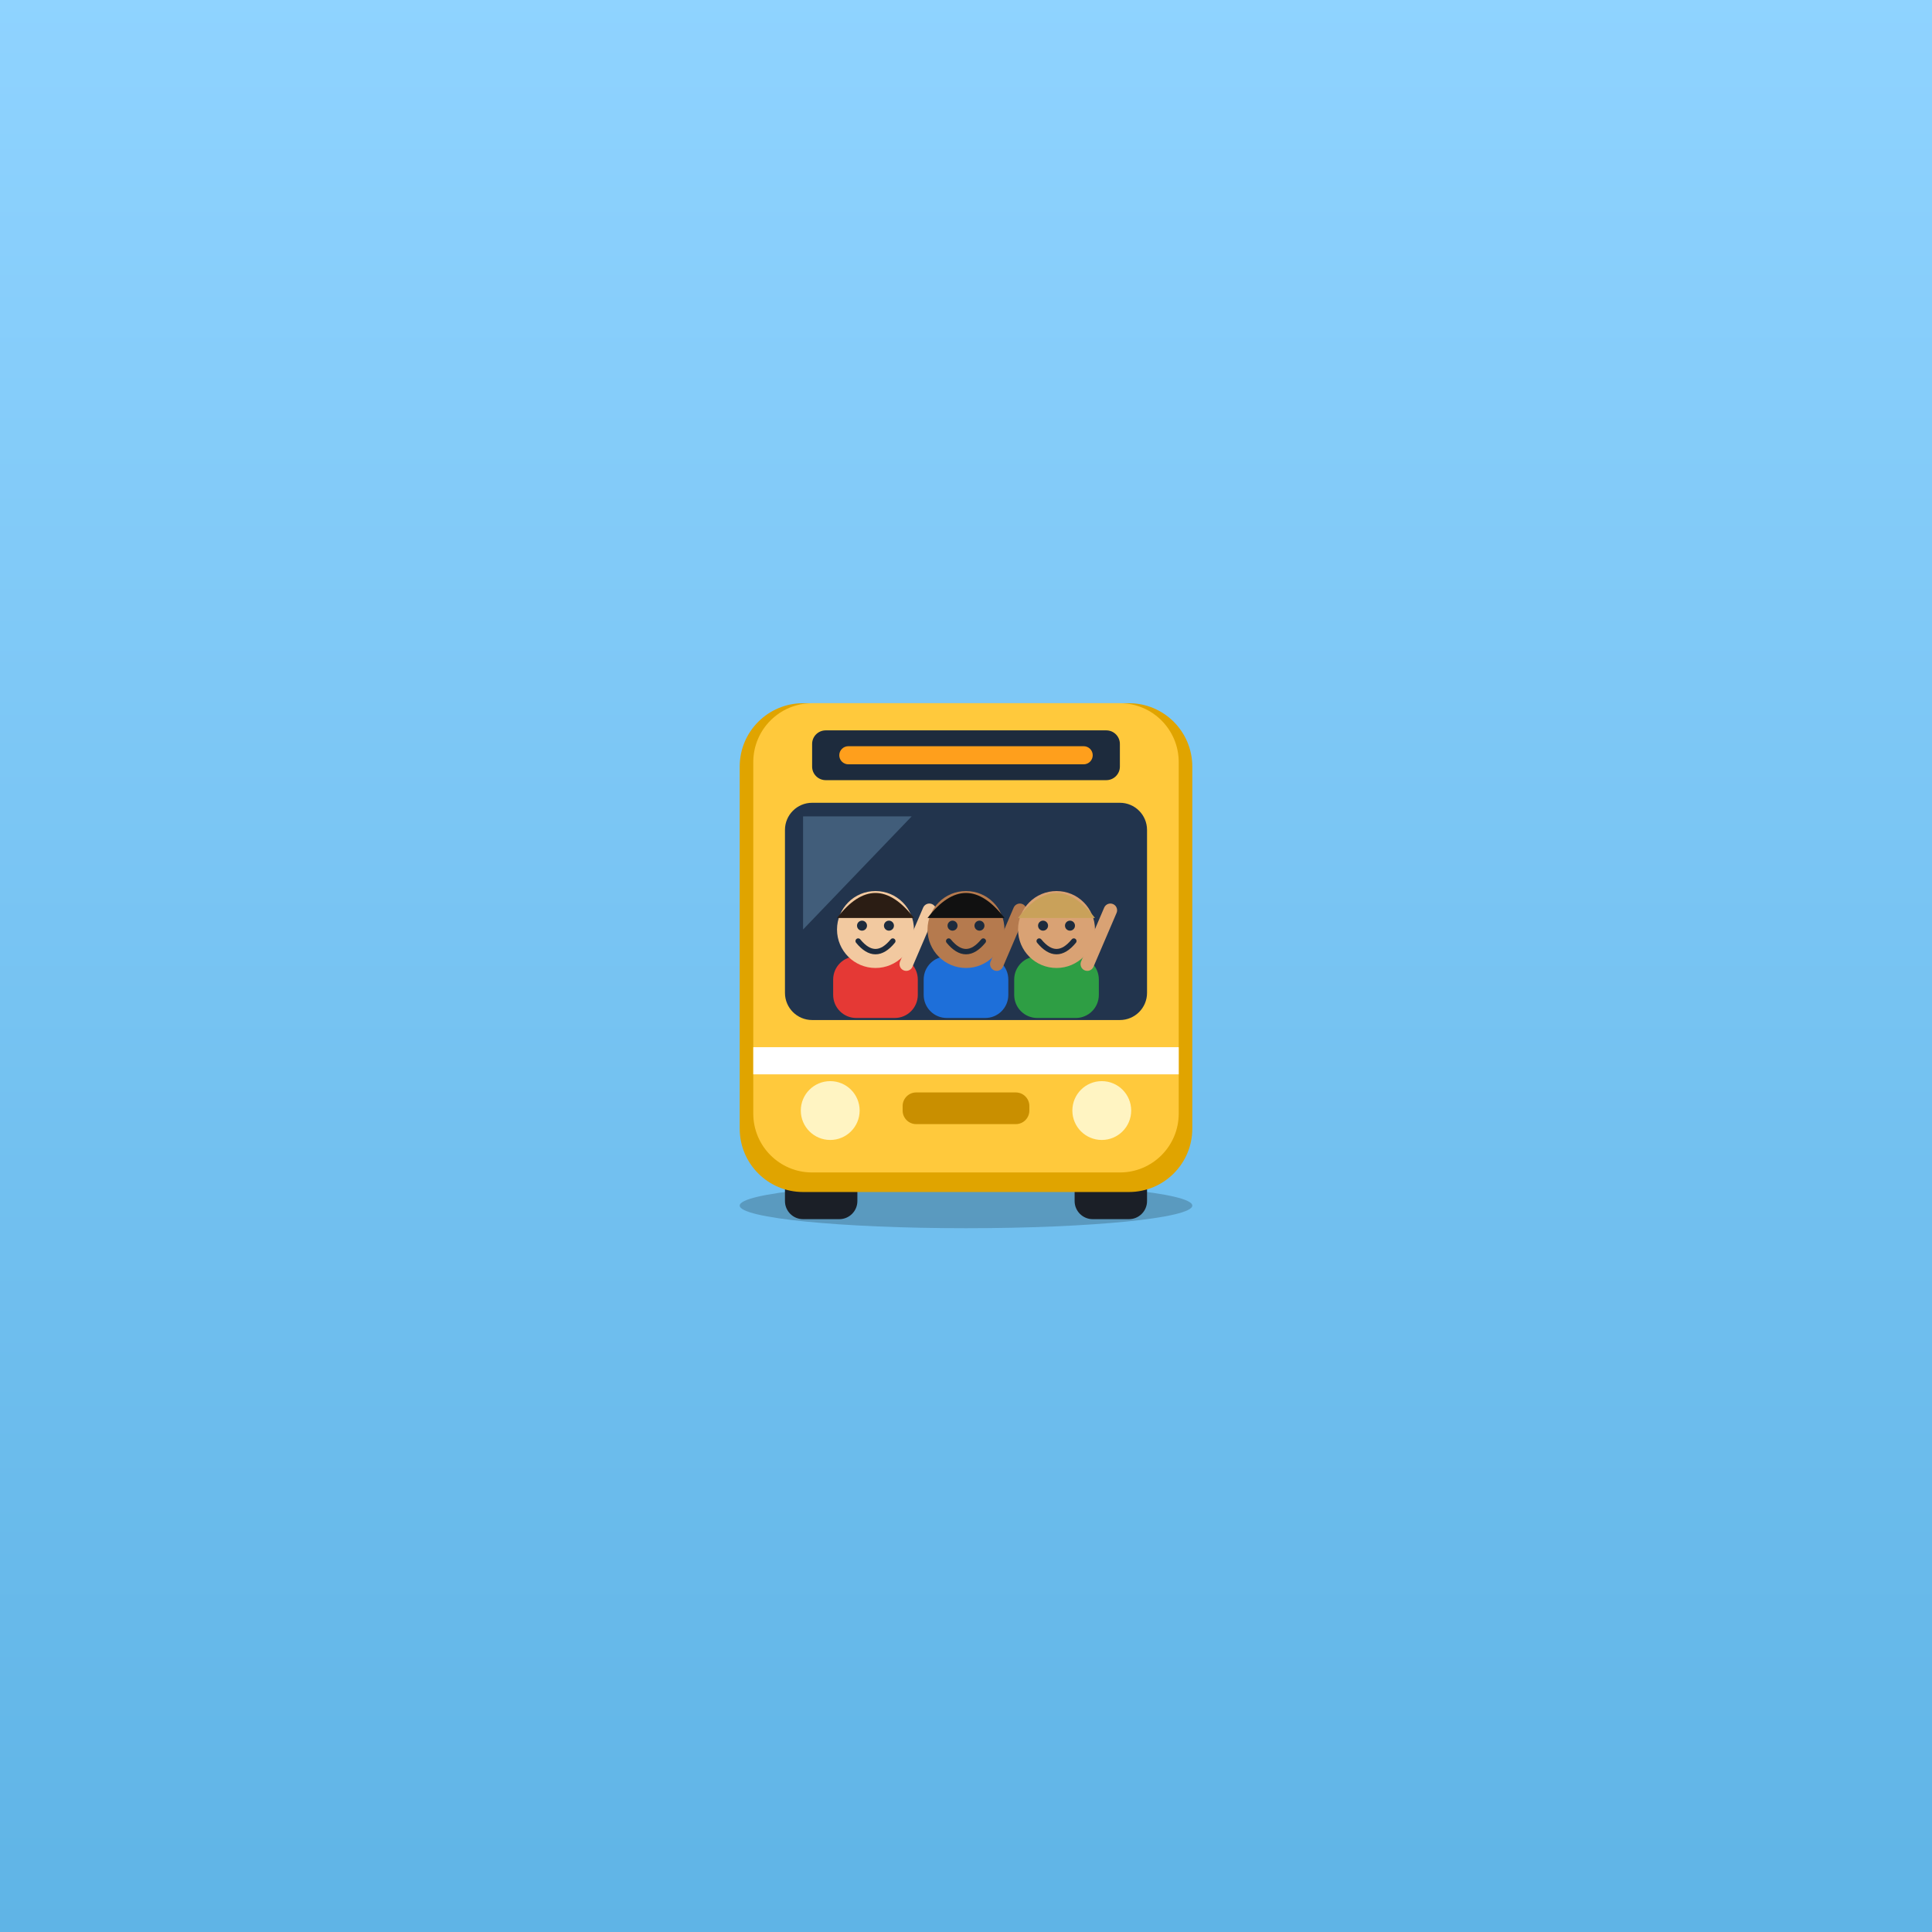
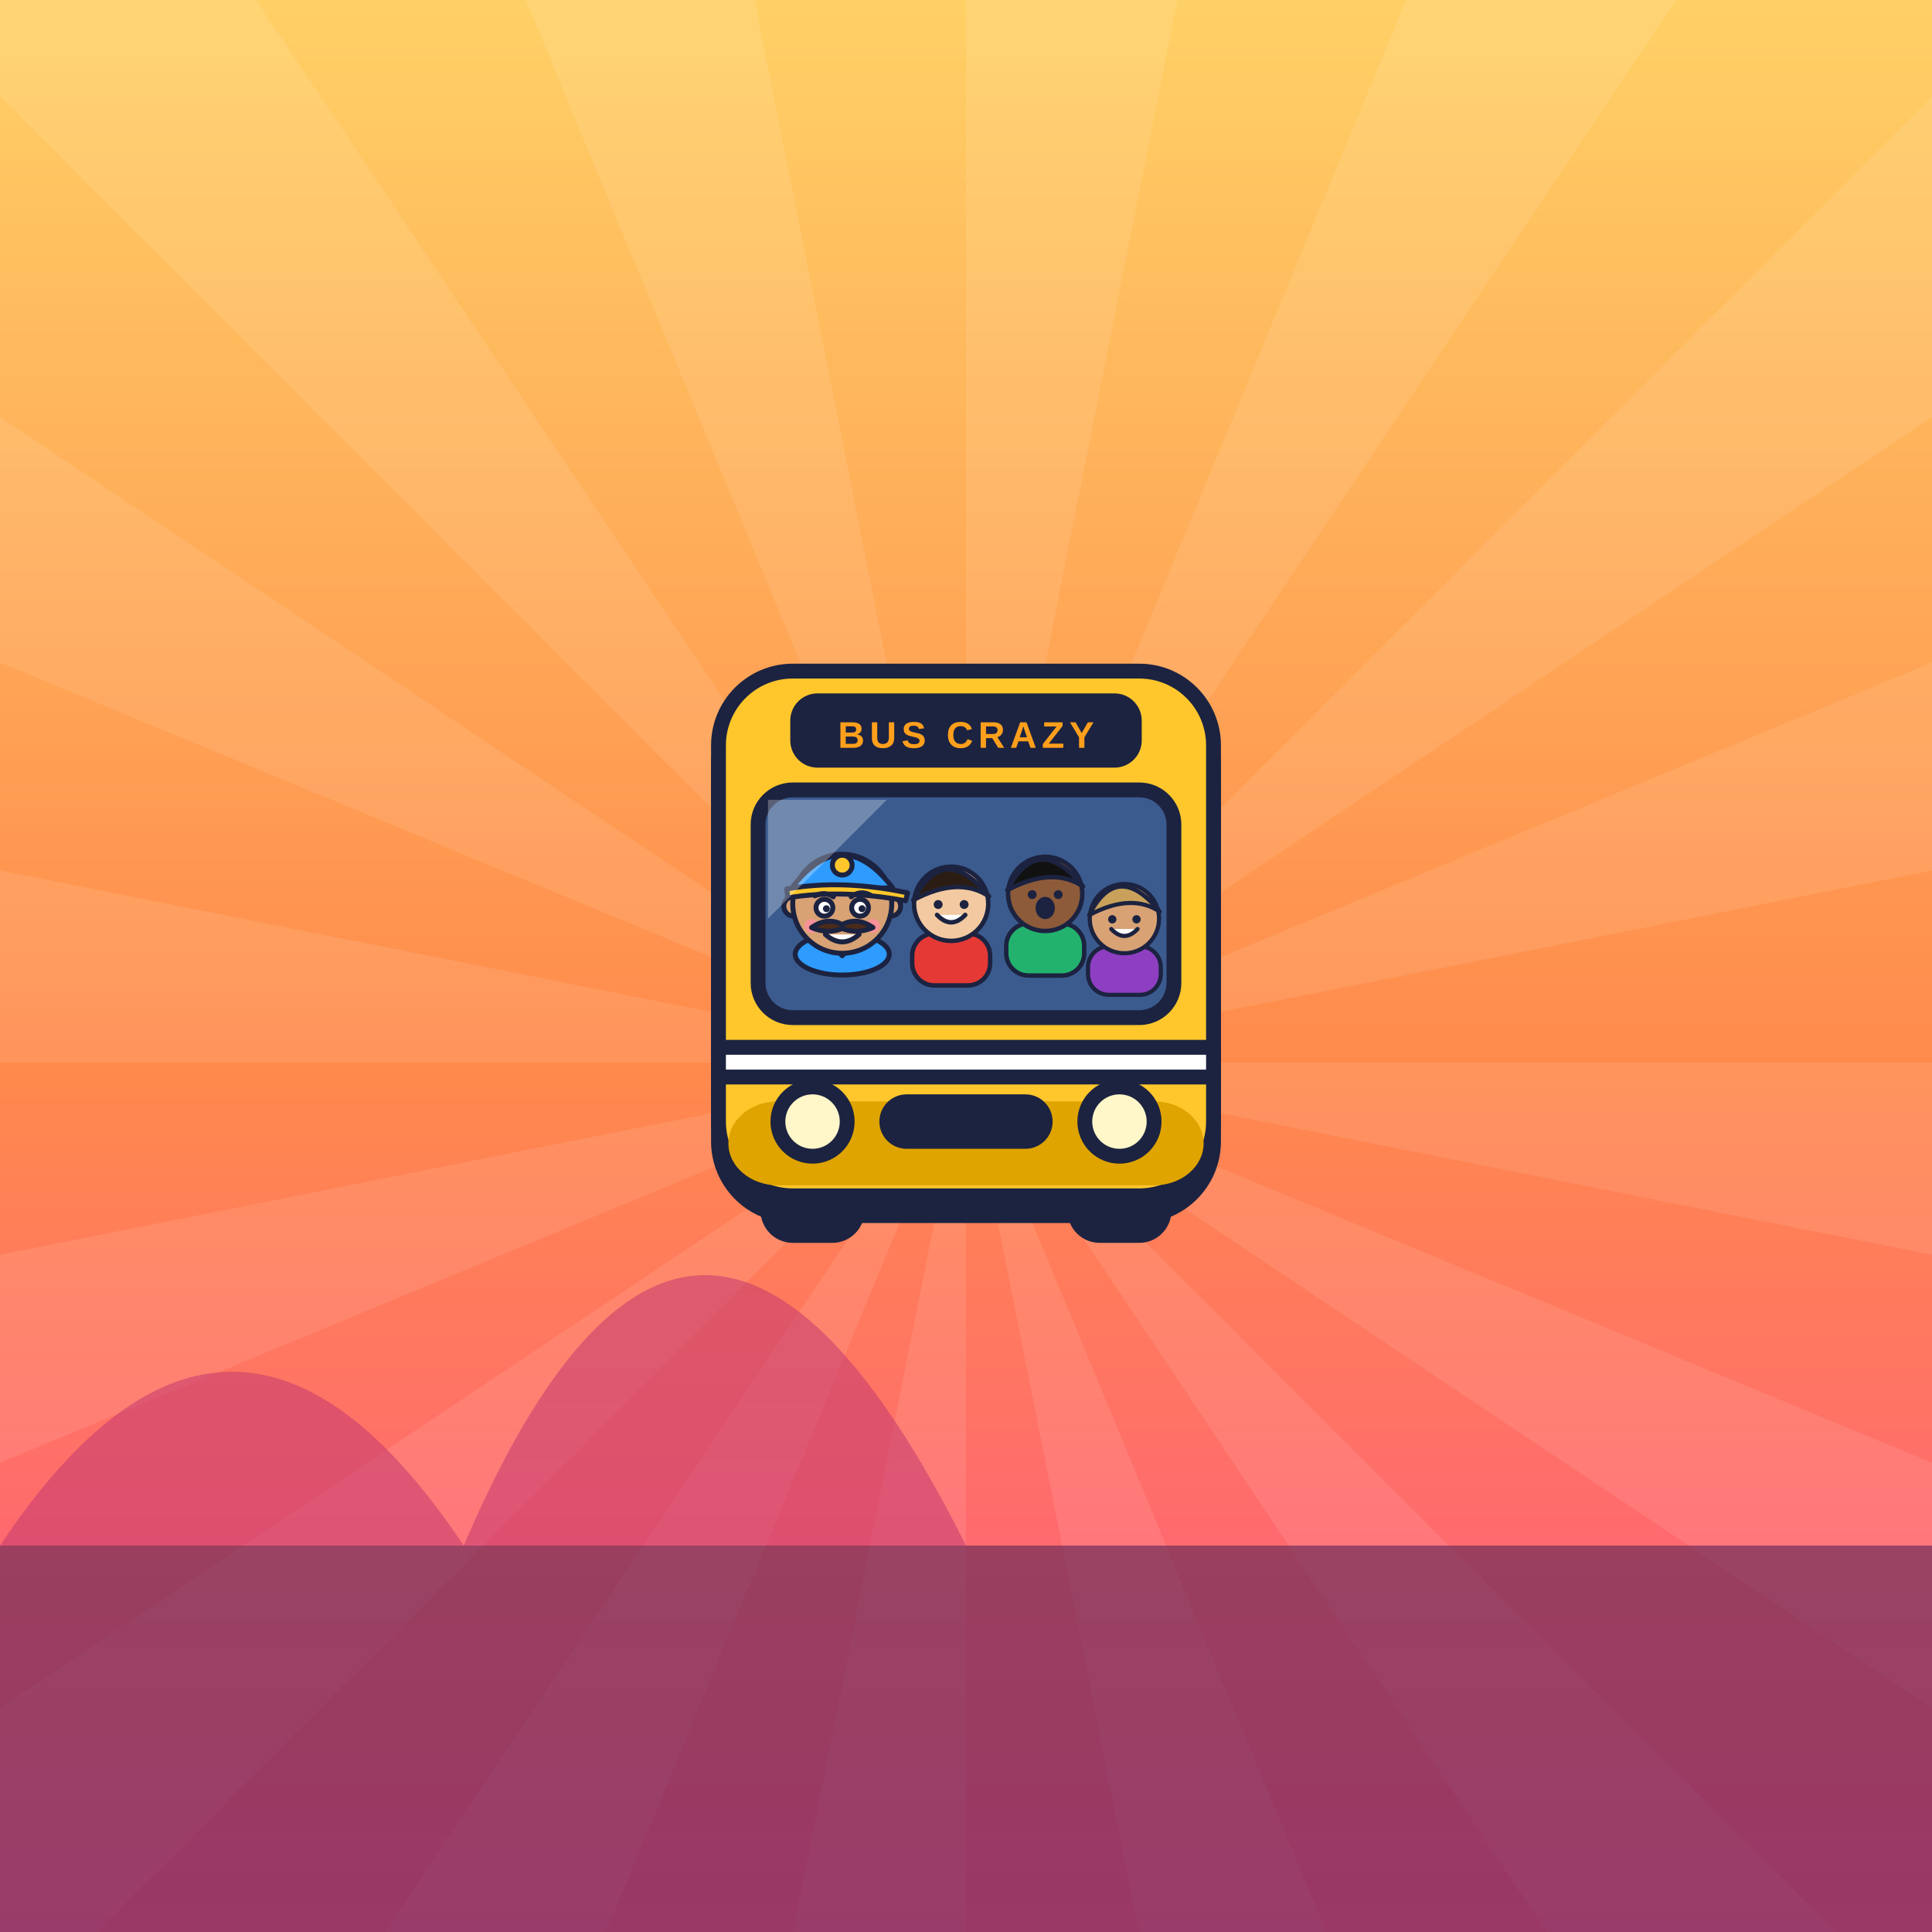
<svg xmlns="http://www.w3.org/2000/svg" width="2732" height="2732" viewBox="0 0 2732 2732">
  <defs>
-     <linearGradient id="g" x1="0" y1="0" x2="0" y2="1">
-       <stop offset="0" stop-color="#8fd3ff" />
-       <stop offset="1" stop-color="#5fb4e6" />
+     <linearGradient id="sun" x1="0" y1="0" x2="0" y2="1">
+       <stop offset="0" stop-color="#ffd166" />
+       <stop offset=".55" stop-color="#ff8a4c" />
+       <stop offset="1" stop-color="#ff4f8b" />
    </linearGradient>
+     <clipPath id="clip">
+       <rect width="2732" height="2732" rx="0" />
+     </clipPath>
  </defs>
-   <rect width="2732" height="2732" rx="0" fill="url(#g)" />
-   <g>
-     <ellipse cx="1366" cy="1704.8" rx="320" ry="32" fill="#000" opacity=".2" />
-     <rect x="1110" y="1634.4" width="102.4" height="89.6" rx="25.6" fill="#1b1f27" />
-     <rect x="1519.6" y="1634.4" width="102.4" height="89.6" rx="25.6" fill="#1b1f27" />
-     <rect x="1046" y="994.4" width="640" height="691.2" rx="89.6" fill="#e0a400" />
-     <rect x="1065.2" y="994.4" width="601.6" height="663.552" rx="83.2" fill="#ffc93c" />
-     <rect x="1148.4" y="1032.8" width="435.2" height="70.4" rx="19.2" fill="#1d2b3d" />
-     <rect x="1186.8" y="1055.2" width="358.4" height="25.6" rx="12.8" fill="#ff9f1c" />
-     <rect x="1110" y="1135.2" width="512.0" height="307.2" rx="38.4" fill="#22344d" />
-     <rect x="1178.16" y="1352.48" width="119.68" height="87.04" rx="32.64" fill="#e53935" />
-     <circle cx="1238" cy="1314.4" r="54.4" fill="#f2c9a0" />
-     <circle cx="1218.96" cy="1308.96" r="7.072" fill="#1d2b3d" />
-     <circle cx="1257.04" cy="1308.96" r="7.072" fill="#1d2b3d" />
-     <path d="M 1213.52 1330.72 Q 1238 1360.64 1262.48 1330.72" stroke="#1d2b3d" stroke-width="7.616" fill="none" stroke-linecap="round" />
-     <path d="M 1183.6 1298.08 Q 1238 1227.36 1292.4 1298.08" fill="#2b1d14" />
-     <line x1="1281.52" y1="1363.36" x2="1314.16" y2="1287.2" stroke="#f2c9a0" stroke-width="19.04" stroke-linecap="round" />
-     <rect x="1306.16" y="1352.48" width="119.68" height="87.04" rx="32.64" fill="#1e6fd9" />
-     <circle cx="1366" cy="1314.4" r="54.4" fill="#b57a4e" />
-     <circle cx="1346.96" cy="1308.96" r="7.072" fill="#1d2b3d" />
-     <circle cx="1385.04" cy="1308.96" r="7.072" fill="#1d2b3d" />
-     <path d="M 1341.52 1330.72 Q 1366 1360.64 1390.48 1330.72" stroke="#1d2b3d" stroke-width="7.616" fill="none" stroke-linecap="round" />
-     <path d="M 1311.6 1298.08 Q 1366 1227.36 1420.4 1298.08" fill="#111" />
-     <line x1="1409.52" y1="1363.36" x2="1442.16" y2="1287.2" stroke="#b57a4e" stroke-width="19.04" stroke-linecap="round" />
-     <rect x="1434.16" y="1352.48" width="119.68" height="87.04" rx="32.64" fill="#2e9e44" />
-     <circle cx="1494" cy="1314.4" r="54.4" fill="#d9a274" />
-     <circle cx="1474.96" cy="1308.96" r="7.072" fill="#1d2b3d" />
-     <circle cx="1513.04" cy="1308.96" r="7.072" fill="#1d2b3d" />
-     <path d="M 1469.52 1330.72 Q 1494 1360.64 1518.48 1330.72" stroke="#1d2b3d" stroke-width="7.616" fill="none" stroke-linecap="round" />
-     <path d="M 1439.6 1298.08 Q 1494 1227.36 1548.4 1298.08" fill="#c9a15a" />
-     <line x1="1537.52" y1="1363.36" x2="1570.16" y2="1287.2" stroke="#d9a274" stroke-width="19.04" stroke-linecap="round" />
-     <path d="M 1135.6 1154.4 L 1289.2 1154.4 L 1135.6 1314.4 Z" fill="#9fd8ff" opacity=".25" />
-     <rect x="1065.2" y="1480.8" width="601.6" height="38.4" fill="#ffffff" />
-     <circle cx="1174" cy="1570.4" r="41.6" fill="#fff4c2" />
-     <circle cx="1558" cy="1570.4" r="41.6" fill="#fff4c2" />
-     <rect x="1276.4" y="1544.8" width="179.2" height="44.8" rx="19.2" fill="#c98f00" />
+   <g clip-path="url(#clip)">
+     <rect width="2732" height="2732" fill="url(#sun)" />
+     <path d="M 1366 1502.6 L 4098 1502.6 L 4045.505 2035.587 Z" fill="#fff" opacity=".09" />
+     <path d="M 1366 1502.6 L 3890.039 2548.091 L 3637.575 3020.418 Z" fill="#fff" opacity=".09" />
+     <path d="M 1366 1502.6 L 3297.816 3434.416 L 2883.818 3774.175 Z" fill="#fff" opacity=".09" />
+     <path d="M 1366 1502.6 L 2411.491 4026.639 L 1898.987 4182.105 Z" fill="#fff" opacity=".09" />
+     <path d="M 1366 1502.6 L 1366 4234.6 L 833.013 4182.105 Z" fill="#fff" opacity=".09" />
+     <path d="M 1366 1502.6 L 320.509 4026.639 L -151.818 3774.175 Z" fill="#fff" opacity=".09" />
+     <path d="M 1366 1502.6 L -565.816 3434.416 L -905.575 3020.418 Z" fill="#fff" opacity=".09" />
+     <path d="M 1366 1502.6 L -1158.039 2548.091 L -1313.505 2035.587 Z" fill="#fff" opacity=".09" />
+     <path d="M 1366 1502.6 L -1366 1502.6 L -1313.505 969.613 Z" fill="#fff" opacity=".09" />
+     <path d="M 1366 1502.6 L -1158.039 457.109 L -905.575 -15.218 Z" fill="#fff" opacity=".09" />
+     <path d="M 1366 1502.6 L -565.816 -429.216 L -151.818 -768.975 Z" fill="#fff" opacity=".09" />
+     <path d="M 1366 1502.6 L 320.509 -1021.439 L 833.013 -1176.905 Z" fill="#fff" opacity=".09" />
+     <path d="M 1366 1502.6 L 1366 -1229.4 L 1898.987 -1176.905 Z" fill="#fff" opacity=".09" />
+     <path d="M 1366 1502.6 L 2411.491 -1021.439 L 2883.818 -768.975 Z" fill="#fff" opacity=".09" />
+     <path d="M 1366 1502.6 L 3297.816 -429.216 L 3637.575 -15.218 Z" fill="#fff" opacity=".09" />
+     <path d="M 1366 1502.6 L 3890.039 457.109 L 4045.505 969.613 Z" fill="#fff" opacity=".09" />
+     <path d="M 0 2185.6 Q 327.84 1693.84 655.68 2185.6 Q 983.52 1420.64 1366 2185.6 L 2732 2185.6 L 2732 2732 L 0 2732 Z" fill="#c2396f" opacity=".55" />
+     <rect y="2185.6" width="2732" height="546.4" fill="#1b2340" opacity=".35" />
+   </g>
+   <g stroke="#1b2340" stroke-width="21" stroke-linejoin="round">
+     <rect x="1086" y="1635" width="126" height="112" rx="35" fill="#1b2340" />
+     <rect x="1520" y="1635" width="126" height="112" rx="35" fill="#1b2340" />
+     <rect x="1016" y="977" width="700" height="742" rx="105" fill="#1b2340" />
+     <rect x="1016" y="949" width="700" height="742" rx="105" fill="#ffc72c" />
+     <rect x="1030" y="1557.44" width="672" height="118.72" rx="70" fill="#e0a400" stroke="none" />
+     <rect x="1128" y="991" width="476" height="84" rx="28" fill="#1b2340" />
+     <text x="1366" y="1057.5" text-anchor="middle" font-family="Arial Black, Arial, sans-serif" font-weight="900" font-size="52.5" fill="#ff9f1c" stroke="none" letter-spacing="7">BUS CRAZY</text>
+     <rect x="1072" y="1117" width="588" height="322" rx="49" fill="#3b5b8f" />
+     <g stroke="none">
+       <g stroke="#1b2340" stroke-width="6.3" stroke-linejoin="round" stroke-linecap="round">
+         <rect x="1289.875" y="1320" width="110.25" height="73.5" rx="31.5" fill="#e53935" />
+         <circle cx="1345" cy="1278" r="52.5" fill="#f2c9a0" />
+         <path d="M 1291.45 1272.75 Q 1334.5 1188.75 1398.55 1267.5 Q 1355.5 1238.625 1291.45 1272.75 Z" fill="#2b1d14" />
+         <circle cx="1326.625" cy="1279.05" r="6.3" fill="#1b2340" stroke="none" />
+         <circle cx="1363.375" cy="1279.05" r="6.3" fill="#1b2340" stroke="none" />
+         <path d="M 1325.05 1293.75 Q 1345 1314.75 1364.95 1293.75" fill="#fff" />
+       </g>
+     </g>
+     <g stroke="#1b2340" stroke-width="6.3" stroke-linejoin="round" stroke-linecap="round">
+       <rect x="1422.875" y="1306" width="110.25" height="73.5" rx="31.5" fill="#23b26d" />
+       <circle cx="1478" cy="1264" r="52.5" fill="#8d5a3a" />
+       <path d="M 1424.45 1258.75 Q 1467.5 1174.75 1531.55 1253.5 Q 1488.5 1224.625 1424.45 1258.75 Z" fill="#111" />
+       <circle cx="1459.625" cy="1265.05" r="6.3" fill="#1b2340" stroke="none" />
+       <circle cx="1496.375" cy="1265.05" r="6.3" fill="#1b2340" stroke="none" />
+       <ellipse cx="1478" cy="1283.95" rx="10.5" ry="12.6" fill="#1b2340" />
+     </g>
+     <g stroke="#1b2340" stroke-width="5.88" stroke-linejoin="round" stroke-linecap="round">
+       <rect x="1538.55" y="1338.2" width="102.9" height="68.6" rx="29.4" fill="#8e3fc1" />
+       <circle cx="1590" cy="1299" r="49" fill="#d9a274" />
+       <path d="M 1540.02 1294.1 Q 1580.2 1215.7 1639.98 1289.2 Q 1599.8 1262.25 1540.02 1294.1 Z" fill="#c9a15a" />
+       <circle cx="1572.85" cy="1299.98" r="5.88" fill="#1b2340" stroke="none" />
+       <circle cx="1607.15" cy="1299.98" r="5.88" fill="#1b2340" stroke="none" />
+       <path d="M 1571.38 1313.7 Q 1590 1333.3 1608.62 1313.7" fill="#fff" />
+     </g>
+     <g stroke="#1b2340" stroke-width="7" stroke-linejoin="round" stroke-linecap="round">
+       <ellipse cx="1191" cy="1349.4" rx="66.5" ry="29.4" fill="#2e9bff" />
+       <path d="M 1170 1328.4 L 1191 1351.5 L 1212 1328.4" fill="#fff" />
+       <circle cx="1122.4" cy="1281.5" r="14" fill="#d9a274" />
+       <circle cx="1259.6" cy="1281.5" r="14" fill="#d9a274" />
+       <circle cx="1191" cy="1278" r="70" fill="#d9a274" />
+       <path d="M 1119.6 1255.6 Q 1191 1162.5 1262.4 1255.6 Z" fill="#2e9bff" />
+       <path d="M 1112.6 1257 Q 1191 1243 1283.4 1262.6 L 1280.6 1273.8 Q 1191 1257 1114 1269.6 Z" fill="#ffc72c" />
+       <circle cx="1191" cy="1223.4" r="14" fill="#ffc72c" />
+       <circle cx="1165.8" cy="1283.6" r="11.9" fill="#fff" />
+       <circle cx="1216.2" cy="1283.6" r="11.9" fill="#fff" />
+       <circle cx="1168.6" cy="1285" r="4.9" fill="#1b2340" stroke="none" />
+       <circle cx="1219" cy="1285" r="4.9" fill="#1b2340" stroke="none" />
+       <path d="M 1152.5 1266.8 Q 1165.8 1259.8 1178.4 1268.2" fill="none" />
+       <path d="M 1203.6 1268.2 Q 1216.2 1258.4 1230.2 1265.4" fill="none" />
+       <circle cx="1147.6" cy="1309.5" r="9.8" fill="#ff8fa3" stroke="none" opacity=".8" />
+       <circle cx="1234.4" cy="1309.5" r="9.8" fill="#ff8fa3" stroke="none" opacity=".8" />
+       <path d="M 1167.2 1321.4 Q 1191 1342.4 1214.8 1321.4" fill="#fff" />
+       <path d="M 1147.6 1311.6 Q 1170 1296.2 1191 1307.4 Q 1212 1296.2 1234.4 1311.6 Q 1212 1321.4 1191 1313 Q 1170 1321.4 1147.6 1311.6 Z" fill="#4a2b1a" />
+     </g>
+     <path d="M 1086 1131 L 1254 1131 L 1086 1299 Z" fill="#fff" opacity=".28" stroke="none" />
+     <rect x="1016" y="1481" width="700" height="42" fill="#fff" />
+     <circle cx="1149" cy="1586" r="49" fill="#fff6c9" />
+     <circle cx="1583" cy="1586" r="49" fill="#fff6c9" />
+     <rect x="1254" y="1558" width="224" height="56" rx="28" fill="#1b2340" />
  </g>
</svg>
